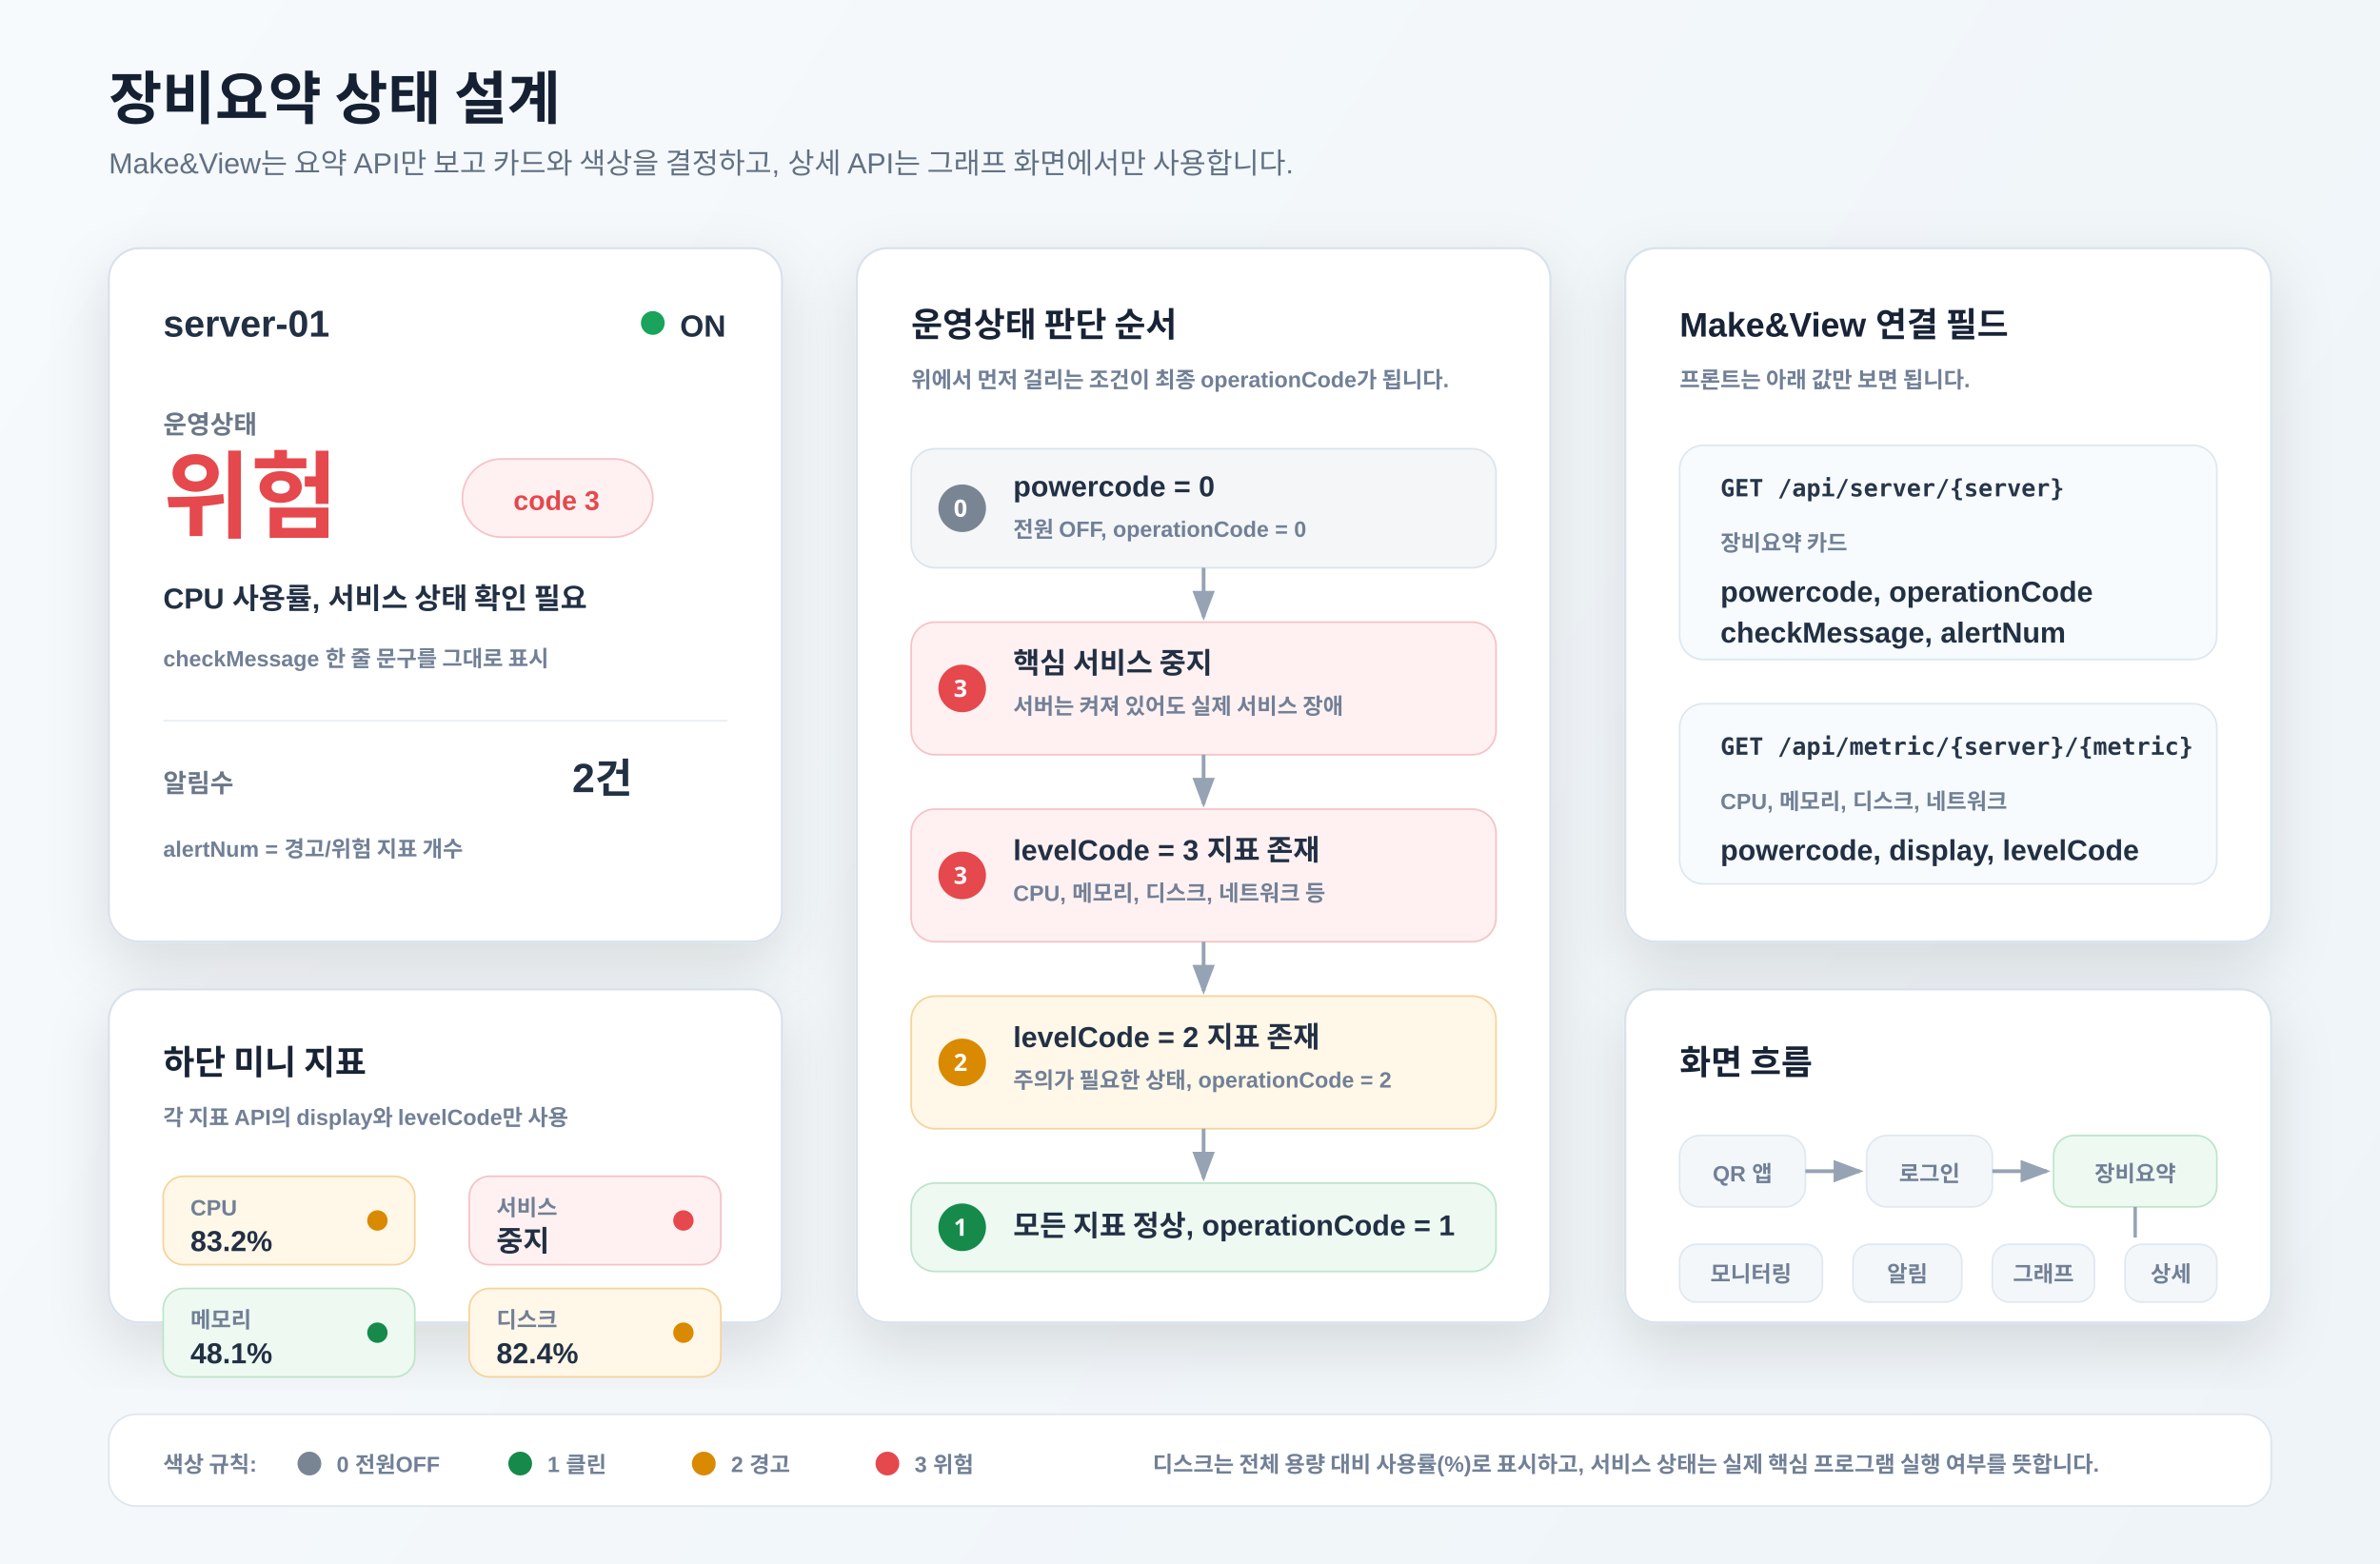
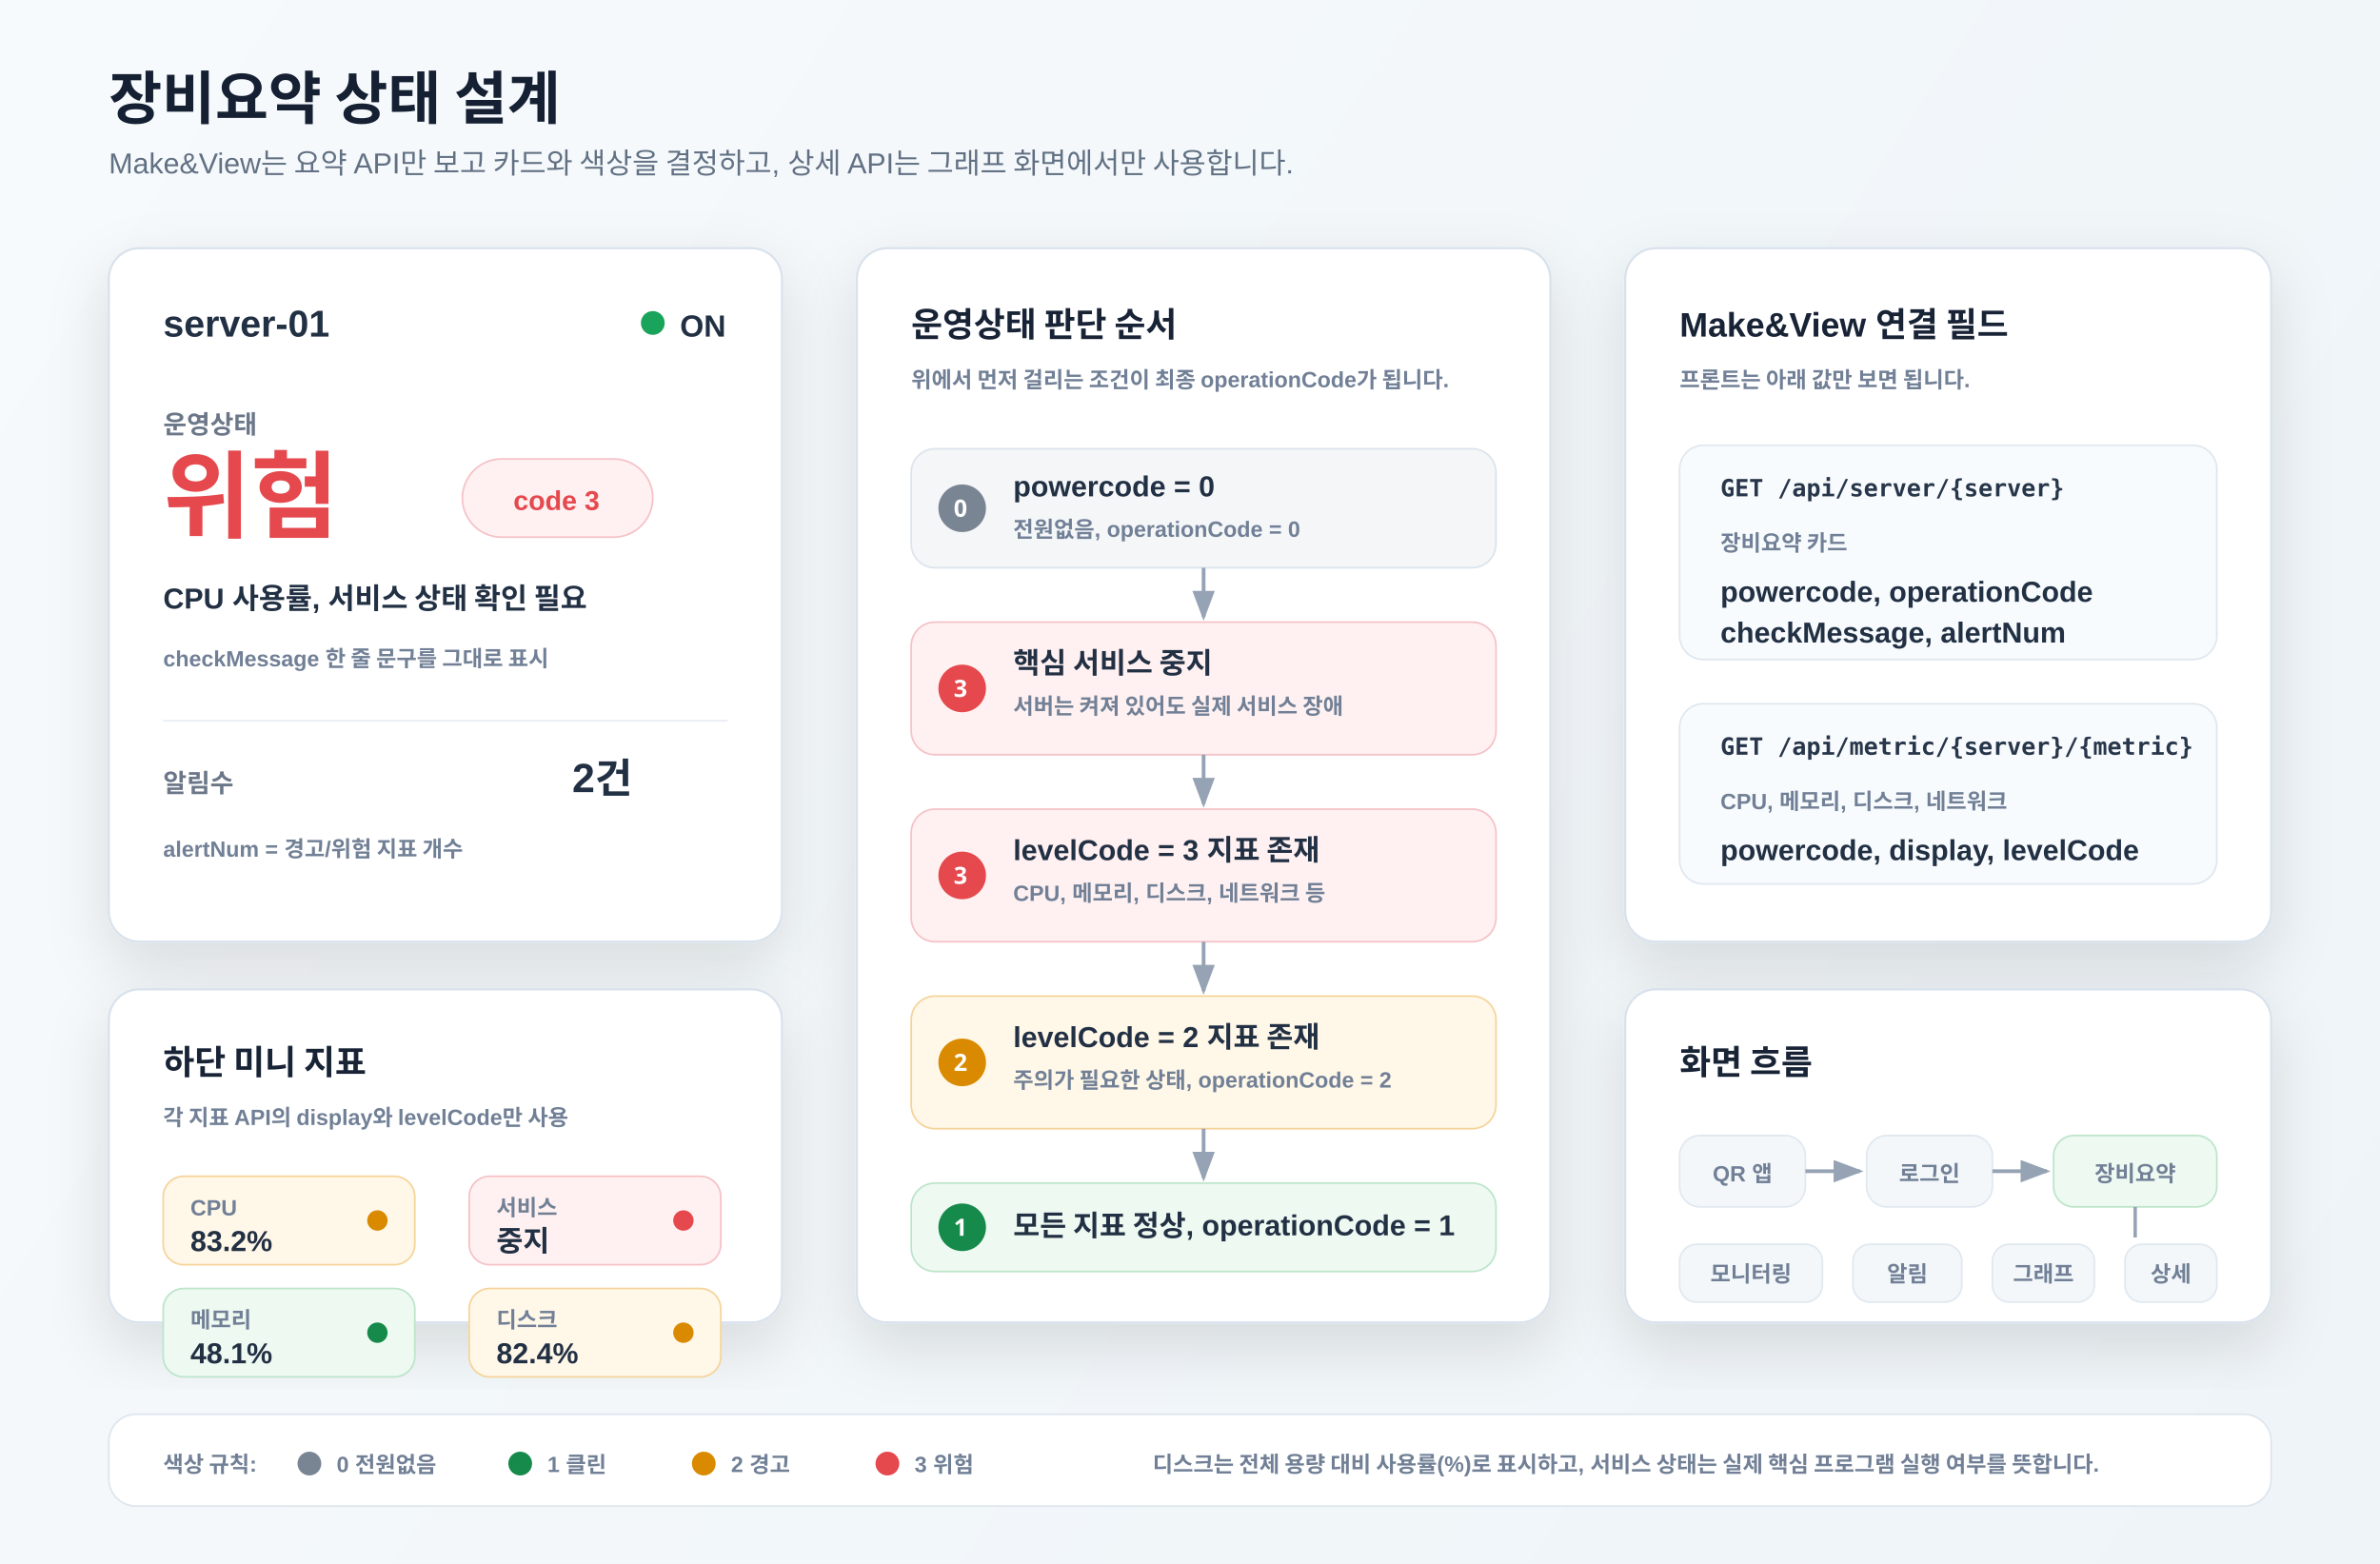
<svg xmlns="http://www.w3.org/2000/svg" width="1400" height="920" viewBox="0 0 1400 920" fill="none">
  <defs>
    <filter id="shadow" x="-20%" y="-20%" width="140%" height="140%">
      <feDropShadow dx="0" dy="14" stdDeviation="18" flood-color="#101828" flood-opacity="0.12" />
    </filter>
    <linearGradient id="pageBg" x1="0" y1="0" x2="1400" y2="920" gradientUnits="userSpaceOnUse">
      <stop stop-color="#F7FAFC" />
      <stop offset="1" stop-color="#EEF4F8" />
    </linearGradient>
    <style>
      .title { font-family: "Segoe UI", "Pretendard", Arial, sans-serif; font-size: 34px; font-weight: 800; fill: #152033; }
      .subtitle { font-family: "Segoe UI", "Pretendard", Arial, sans-serif; font-size: 17px; font-weight: 500; fill: #617083; }
      .panelTitle { font-family: "Segoe UI", "Pretendard", Arial, sans-serif; font-size: 20px; font-weight: 800; fill: #182336; }
      .label { font-family: "Segoe UI", "Pretendard", Arial, sans-serif; font-size: 15px; font-weight: 650; fill: #6B7788; }
      .body { font-family: "Segoe UI", "Pretendard", Arial, sans-serif; font-size: 17px; font-weight: 600; fill: #223044; }
      .small { font-family: "Segoe UI", "Pretendard", Arial, sans-serif; font-size: 13px; font-weight: 600; fill: #718096; }
      .code { font-family: "Cascadia Mono", "Consolas", monospace; font-size: 14px; font-weight: 600; fill: #27364A; }
      .danger { fill: #E5484D; }
      .warning { fill: #D98A00; }
      .clean { fill: #168A4A; }
      .off { fill: #7A8594; }
      .card { fill: #FFFFFF; stroke: #D9E2EC; stroke-width: 1.3; filter: url(#shadow); }
      .softCard { fill: #FFFFFF; stroke: #DFE7EF; stroke-width: 1.2; }
      .chip { fill: #F3F7FA; stroke: #E0E8F0; stroke-width: 1; }
      .arrow { stroke: #96A3B4; stroke-width: 2.2; marker-end: url(#arrowHead); }
    </style>
    <marker id="arrowHead" markerWidth="10" markerHeight="10" refX="7" refY="3" orient="auto" markerUnits="strokeWidth">
      <path d="M0,0 L0,6 L8,3 z" fill="#96A3B4" />
    </marker>
  </defs>
  <rect width="1400" height="920" fill="url(#pageBg)" />
  <text x="64" y="70" class="title">장비요약 상태 설계</text>
  <text x="64" y="102" class="subtitle">Make&amp;View는 요약 API만 보고 카드와 색상을 결정하고, 상세 API는 그래프 화면에서만 사용합니다.</text>
  <rect x="64" y="146" width="396" height="408" rx="18" class="card" />
  <text x="96" y="198" class="body" style="font-size:22px;font-weight:800;">server-01</text>
  <circle cx="384" cy="190" r="7" fill="#19A35B" />
  <text x="400" y="198" class="body" style="font-size:18px;font-weight:800;">ON</text>
  <text x="96" y="255" class="label">운영상태</text>
  <text x="96" y="312" class="danger" style="font-family:'Segoe UI','Pretendard',Arial,sans-serif;font-size:56px;font-weight:900;">위험</text>
  <rect x="272" y="270" width="112" height="46" rx="23" fill="#FFF1F1" stroke="#F5C2C7" />
  <text x="302" y="300" class="danger" style="font-family:'Segoe UI','Pretendard',Arial,sans-serif;font-size:16px;font-weight:800;">code 3</text>
  <text x="96" y="358" class="body">CPU 사용률, 서비스 상태 확인 필요</text>
  <text x="96" y="392" class="small">checkMessage 한 줄 문구를 그대로 표시</text>
  <line x1="96" y1="424" x2="428" y2="424" stroke="#E8EEF4" />
  <text x="96" y="466" class="label">알림수</text>
  <text x="372" y="466" class="body" style="font-size:24px;font-weight:900;text-anchor:end;">2건</text>
  <text x="96" y="504" class="small">alertNum = 경고/위험 지표 개수</text>
  <rect x="64" y="582" width="396" height="196" rx="18" class="card" />
  <text x="96" y="632" class="panelTitle">하단 미니 지표</text>
  <text x="96" y="662" class="small">각 지표 API의 display와 levelCode만 사용</text>
  <rect x="96" y="692" width="148" height="52" rx="12" fill="#FFF7E8" stroke="#F5D49B" />
  <text x="112" y="715" class="small">CPU</text>
  <text x="112" y="736" class="body">83.2%</text>
  <circle cx="222" cy="718" r="6" fill="#D98A00" />
  <rect x="276" y="692" width="148" height="52" rx="12" fill="#FFF1F1" stroke="#F5C2C7" />
  <text x="292" y="715" class="small">서비스</text>
  <text x="292" y="736" class="body">중지</text>
  <circle cx="402" cy="718" r="6" fill="#E5484D" />
  <rect x="96" y="758" width="148" height="52" rx="12" fill="#EEF9F2" stroke="#BDE5CA" />
  <text x="112" y="781" class="small">메모리</text>
  <text x="112" y="802" class="body">48.1%</text>
  <circle cx="222" cy="784" r="6" fill="#168A4A" />
  <rect x="276" y="758" width="148" height="52" rx="12" fill="#FFF7E8" stroke="#F5D49B" />
  <text x="292" y="781" class="small">디스크</text>
  <text x="292" y="802" class="body">82.4%</text>
  <circle cx="402" cy="784" r="6" fill="#D98A00" />
  <rect x="504" y="146" width="408" height="632" rx="18" class="card" />
  <text x="536" y="198" class="panelTitle">운영상태 판단 순서</text>
  <text x="536" y="228" class="small">위에서 먼저 걸리는 조건이 최종 operationCode가 됩니다.</text>
  <rect x="536" y="264" width="344" height="70" rx="14" fill="#F4F6F8" stroke="#DCE4EC" />
  <circle cx="566" cy="299" r="14" fill="#7A8594" />
  <text x="561" y="304" fill="#FFFFFF" style="font-family:'Segoe UI';font-size:14px;font-weight:800;">0</text>
  <text x="596" y="292" class="body">powercode = 0</text>
-   <text x="596" y="316" class="small">전원 OFF, operationCode = 0</text>
+   <text x="596" y="316" class="small">전원없음, operationCode = 0</text>
  <line x1="708" y1="334" x2="708" y2="363" class="arrow" />
  <rect x="536" y="366" width="344" height="78" rx="14" fill="#FFF1F1" stroke="#F5C2C7" />
  <circle cx="566" cy="405" r="14" fill="#E5484D" />
  <text x="561" y="410" fill="#FFFFFF" style="font-family:'Segoe UI';font-size:14px;font-weight:800;">3</text>
  <text x="596" y="396" class="body">핵심 서비스 중지</text>
  <text x="596" y="420" class="small">서버는 켜져 있어도 실제 서비스 장애</text>
  <line x1="708" y1="444" x2="708" y2="473" class="arrow" />
  <rect x="536" y="476" width="344" height="78" rx="14" fill="#FFF1F1" stroke="#F5C2C7" />
  <circle cx="566" cy="515" r="14" fill="#E5484D" />
  <text x="561" y="520" fill="#FFFFFF" style="font-family:'Segoe UI';font-size:14px;font-weight:800;">3</text>
  <text x="596" y="506" class="body">levelCode = 3 지표 존재</text>
  <text x="596" y="530" class="small">CPU, 메모리, 디스크, 네트워크 등</text>
  <line x1="708" y1="554" x2="708" y2="583" class="arrow" />
  <rect x="536" y="586" width="344" height="78" rx="14" fill="#FFF7E8" stroke="#F5D49B" />
  <circle cx="566" cy="625" r="14" fill="#D98A00" />
  <text x="561" y="630" fill="#FFFFFF" style="font-family:'Segoe UI';font-size:14px;font-weight:800;">2</text>
  <text x="596" y="616" class="body">levelCode = 2 지표 존재</text>
  <text x="596" y="640" class="small">주의가 필요한 상태, operationCode = 2</text>
  <line x1="708" y1="664" x2="708" y2="693" class="arrow" />
  <rect x="536" y="696" width="344" height="52" rx="14" fill="#EEF9F2" stroke="#BDE5CA" />
  <circle cx="566" cy="722" r="14" fill="#168A4A" />
  <text x="561" y="727" fill="#FFFFFF" style="font-family:'Segoe UI';font-size:14px;font-weight:800;">1</text>
  <text x="596" y="727" class="body">모든 지표 정상, operationCode = 1</text>
  <rect x="956" y="146" width="380" height="408" rx="18" class="card" />
  <text x="988" y="198" class="panelTitle">Make&amp;View 연결 필드</text>
  <text x="988" y="228" class="small">프론트는 아래 값만 보면 됩니다.</text>
  <rect x="988" y="262" width="316" height="126" rx="14" fill="#F8FBFD" stroke="#DFE7EF" />
  <text x="1012" y="292" class="code">GET /api/server/{server}</text>
  <text x="1012" y="324" class="small">장비요약 카드</text>
  <text x="1012" y="354" class="body">powercode, operationCode</text>
  <text x="1012" y="378" class="body">checkMessage, alertNum</text>
  <rect x="988" y="414" width="316" height="106" rx="14" fill="#F8FBFD" stroke="#DFE7EF" />
  <text x="1012" y="444" class="code">GET /api/metric/{server}/{metric}</text>
  <text x="1012" y="476" class="small">CPU, 메모리, 디스크, 네트워크</text>
  <text x="1012" y="506" class="body">powercode, display, levelCode</text>
  <rect x="956" y="582" width="380" height="196" rx="18" class="card" />
  <text x="988" y="632" class="panelTitle">화면 흐름</text>
  <rect x="988" y="668" width="74" height="42" rx="12" class="chip" />
  <text x="1025" y="695" text-anchor="middle" class="small">QR 앱</text>
  <line x1="1062" y1="689" x2="1094" y2="689" class="arrow" />
  <rect x="1098" y="668" width="74" height="42" rx="12" class="chip" />
  <text x="1135" y="695" text-anchor="middle" class="small">로그인</text>
  <line x1="1172" y1="689" x2="1204" y2="689" class="arrow" />
  <rect x="1208" y="668" width="96" height="42" rx="12" fill="#EEF9F2" stroke="#BDE5CA" />
  <text x="1256" y="695" text-anchor="middle" class="small">장비요약</text>
  <line x1="1256" y1="710" x2="1256" y2="728" stroke="#96A3B4" stroke-width="2" />
  <rect x="988" y="732" width="84" height="34" rx="10" class="chip" />
  <text x="1030" y="754" text-anchor="middle" class="small">모니터링</text>
  <rect x="1090" y="732" width="64" height="34" rx="10" class="chip" />
  <text x="1122" y="754" text-anchor="middle" class="small">알림</text>
  <rect x="1172" y="732" width="60" height="34" rx="10" class="chip" />
  <text x="1202" y="754" text-anchor="middle" class="small">그래프</text>
  <rect x="1250" y="732" width="54" height="34" rx="10" class="chip" />
  <text x="1277" y="754" text-anchor="middle" class="small">상세</text>
  <rect x="64" y="832" width="1272" height="54" rx="16" fill="#FFFFFF" stroke="#DDE6EE" />
  <text x="96" y="866" class="small">색상 규칙:</text>
  <circle cx="182" cy="861" r="7" fill="#7A8594" />
-   <text x="198" y="866" class="small">0 전원OFF</text>
+   <text x="198" y="866" class="small">0 전원없음</text>
  <circle cx="306" cy="861" r="7" fill="#168A4A" />
  <text x="322" y="866" class="small">1 클린</text>
  <circle cx="414" cy="861" r="7" fill="#D98A00" />
  <text x="430" y="866" class="small">2 경고</text>
  <circle cx="522" cy="861" r="7" fill="#E5484D" />
  <text x="538" y="866" class="small">3 위험</text>
  <text x="678" y="866" class="small">디스크는 전체 용량 대비 사용률(%)로 표시하고, 서비스 상태는 실제 핵심 프로그램 실행 여부를 뜻합니다.</text>
</svg>
